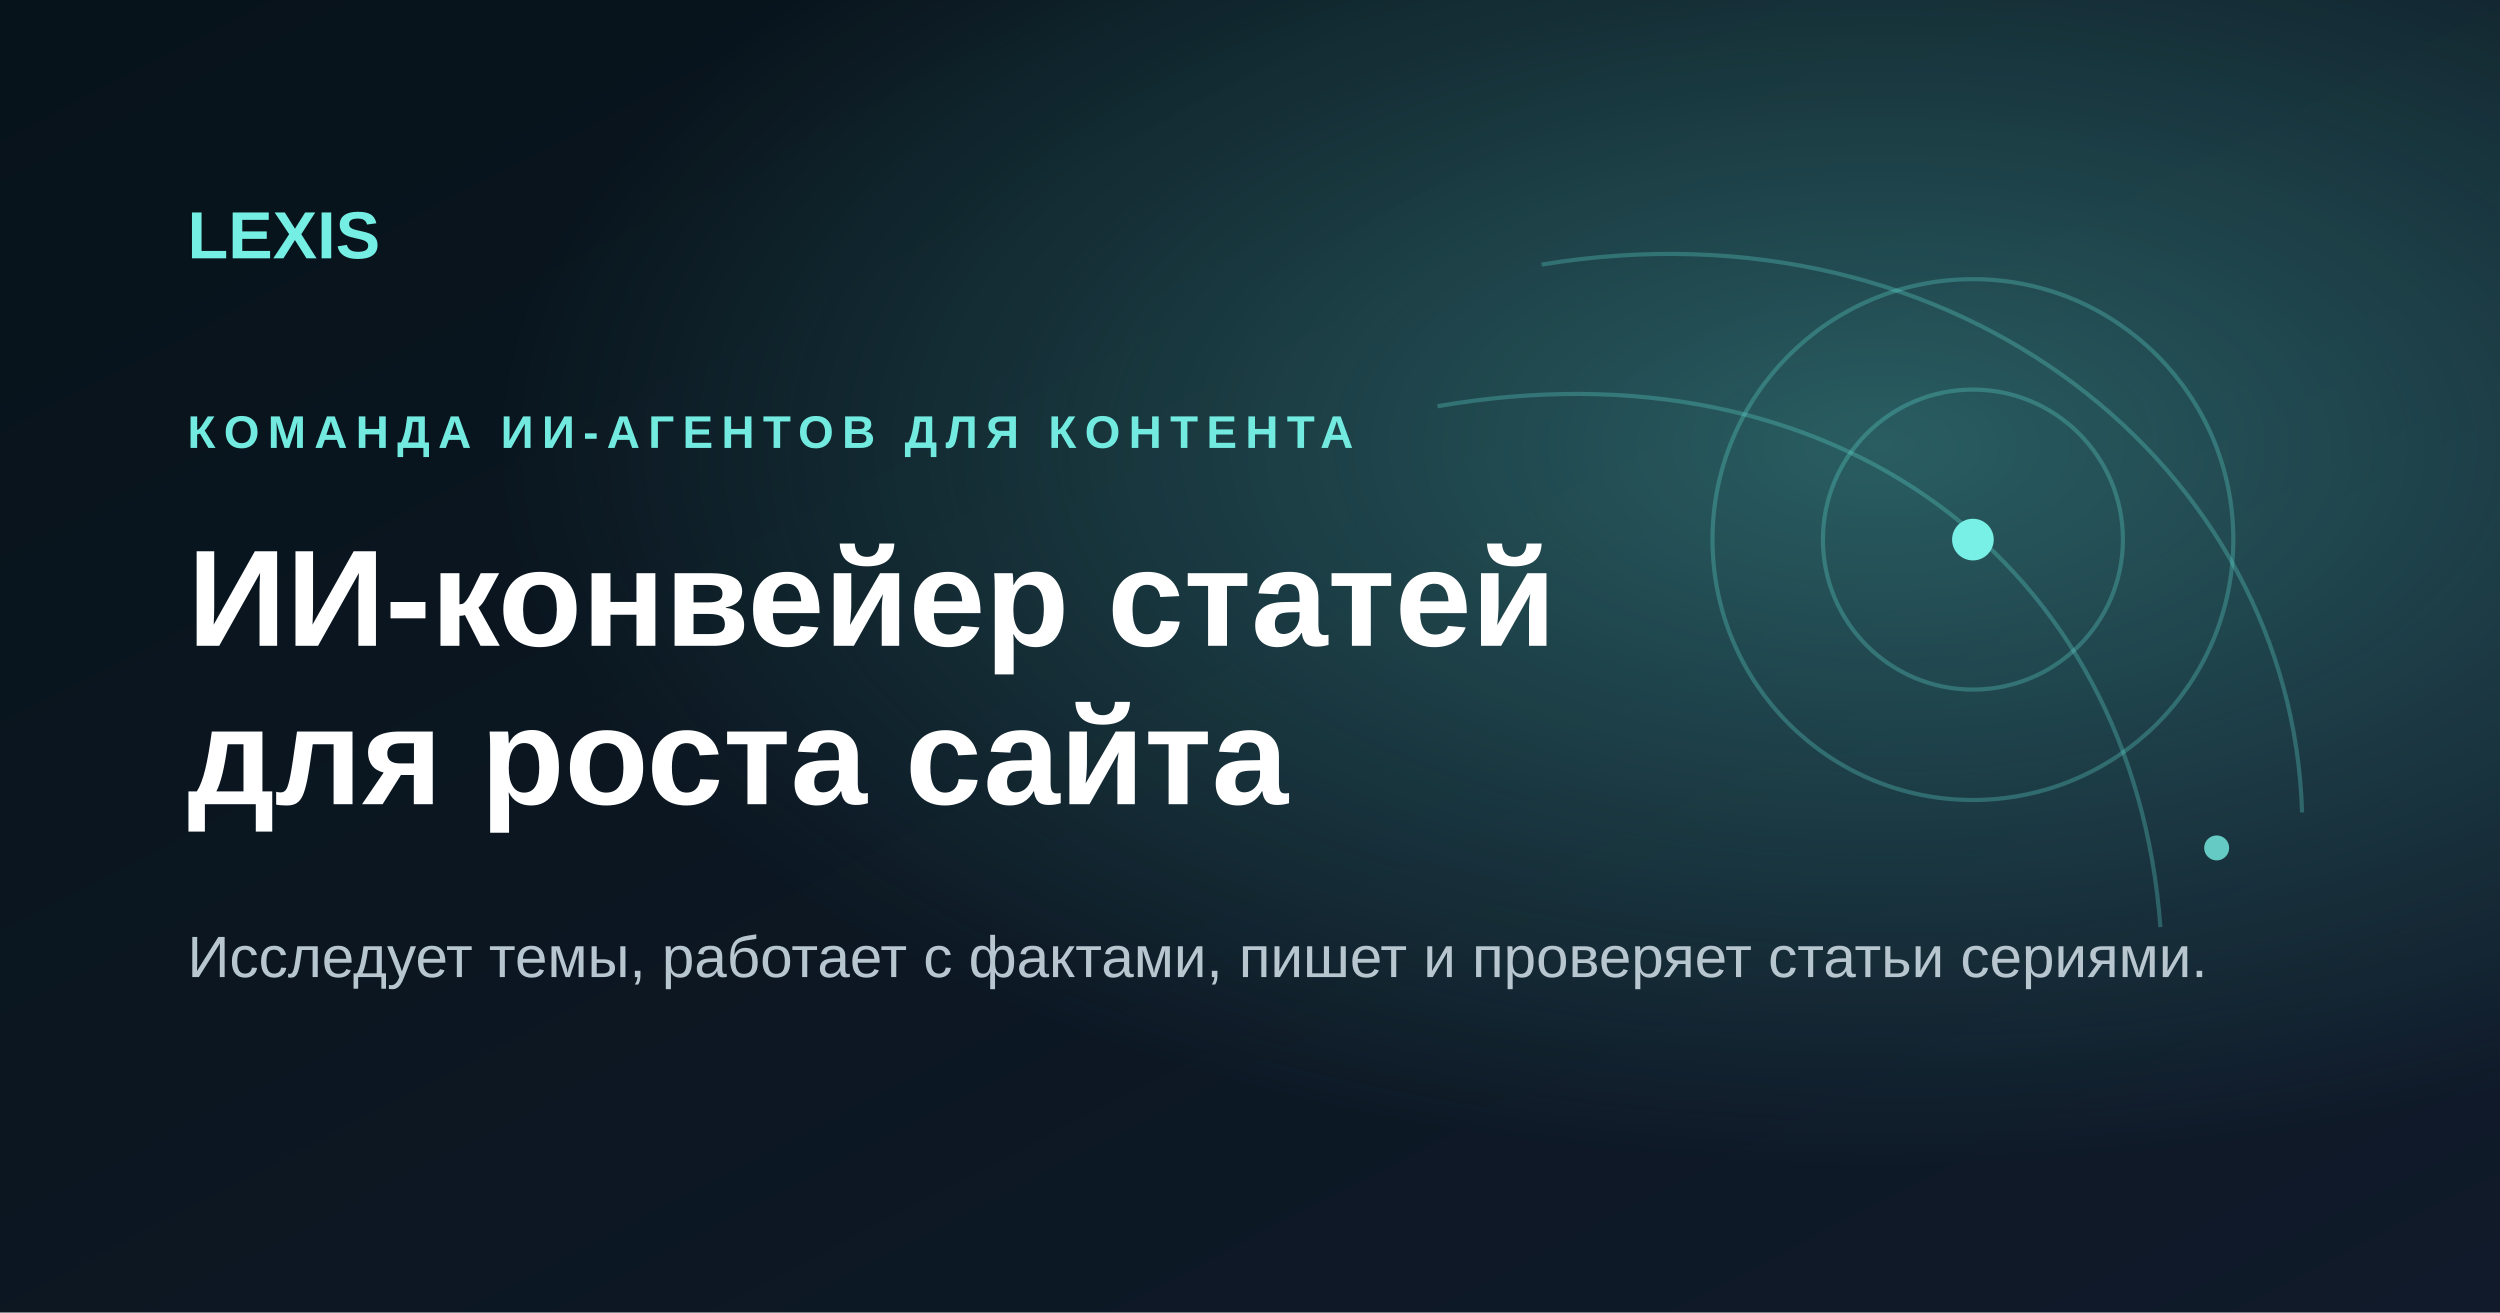
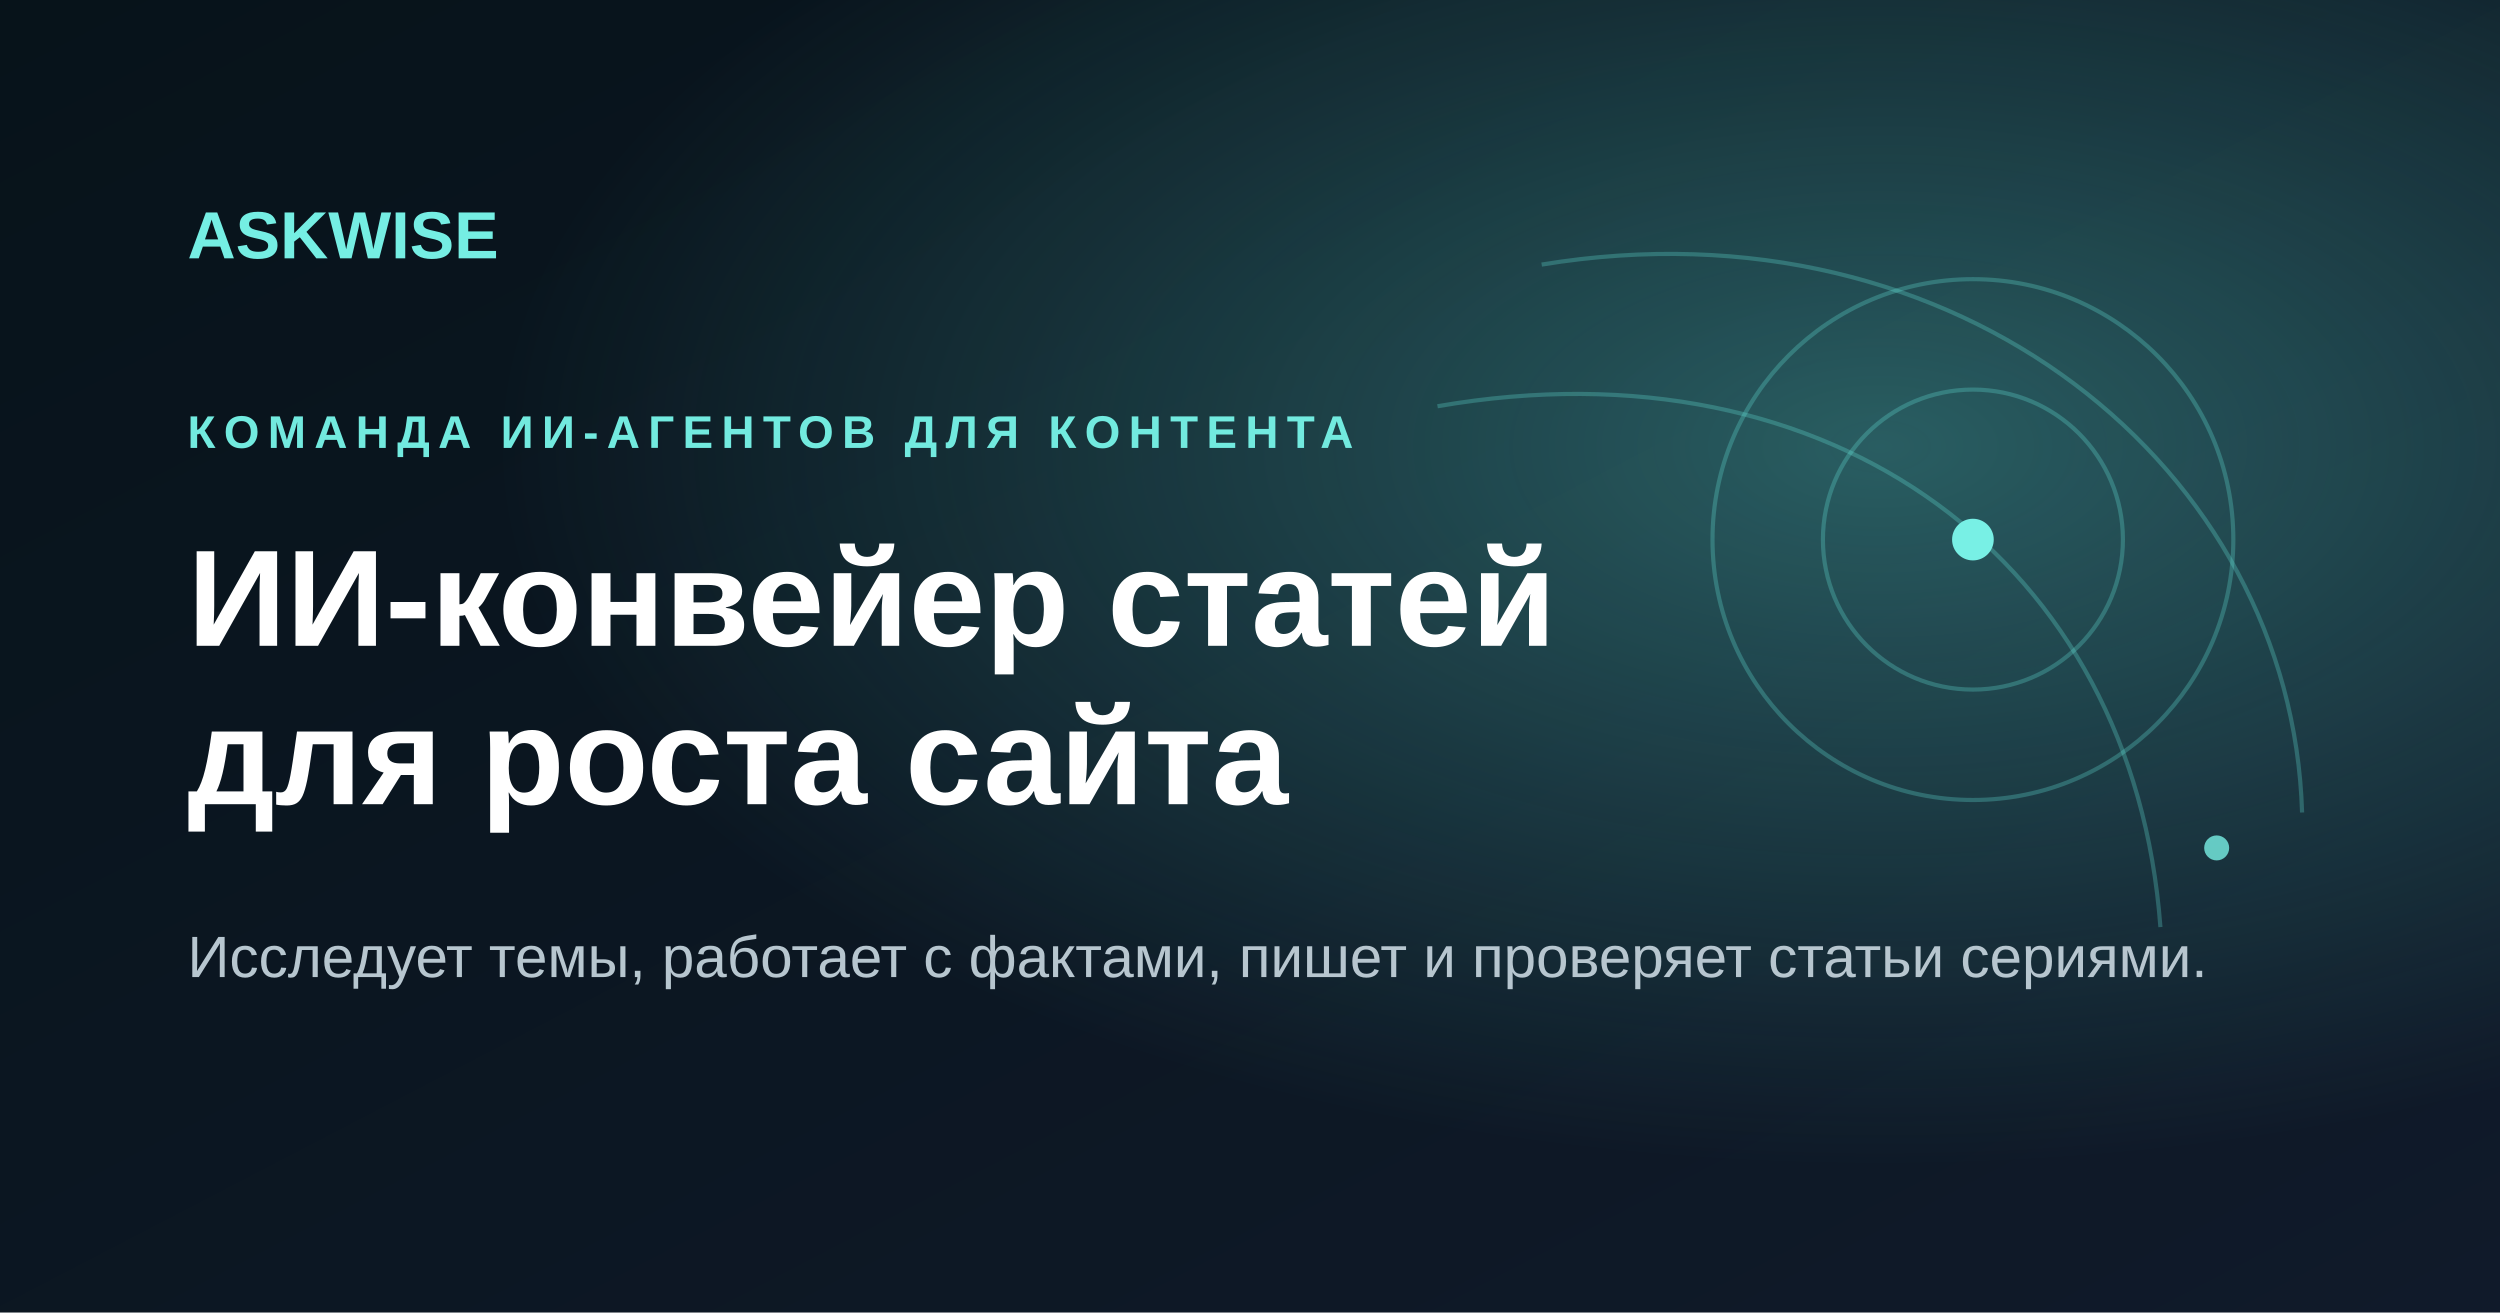
<svg xmlns="http://www.w3.org/2000/svg" width="1200" height="630" viewBox="0 0 1200 630" role="img" aria-labelledby="title description">
  <defs>
    <linearGradient id="background" x1="0" y1="0" x2="1" y2="1">
      <stop offset="0" stop-color="#07131a" />
      <stop offset="1" stop-color="#101a2a" />
    </linearGradient>
    <radialGradient id="glow" cx="75%" cy="34%" r="55%">
      <stop offset="0" stop-color="#62e6dc" stop-opacity=".34" />
      <stop offset="1" stop-color="#62e6dc" stop-opacity="0" />
    </radialGradient>
  </defs>
  <rect width="1200" height="630" fill="url(#background)" />
  <rect width="1200" height="630" fill="url(#glow)" />
  <g fill="none" stroke="#67e5da" stroke-opacity=".28" stroke-width="2">
    <path d="M740 127 C940 94 1100 225 1105 390" />
    <path d="M690 195 C880 162 1024 270 1037 445" />
    <circle cx="947" cy="259" r="125" />
    <circle cx="947" cy="259" r="72" />
  </g>
  <circle cx="947" cy="259" r="10" fill="#78f0e5" />
  <circle cx="1064" cy="407" r="6" fill="#78f0e5" opacity=".8" />
-   <text x="90" y="124" fill="#75eee3" font-family="Arial, sans-serif" font-size="32" font-weight="700">LEXIS</text>
+   <text x="90" y="124" fill="#75eee3" font-family="Arial, sans-serif" font-size="32" font-weight="700">ASKWISE</text>
  <text x="90" y="215" fill="#72eadf" font-family="Arial, sans-serif" font-size="22" font-weight="700" letter-spacing="4">КОМАНДА ИИ-АГЕНТОВ ДЛЯ КОНТЕНТА</text>
  <text x="90" y="310" fill="#ffffff" font-family="Arial, sans-serif" font-size="66" font-weight="700">ИИ-конвейер статей</text>
  <text x="90" y="386" fill="#ffffff" font-family="Arial, sans-serif" font-size="66" font-weight="700">для роста сайта</text>
  <text x="90" y="469" fill="#b7c6cf" font-family="Arial, sans-serif" font-size="28">Исследует темы, работает с фактами, пишет и проверяет статьи сериями.</text>
</svg>
